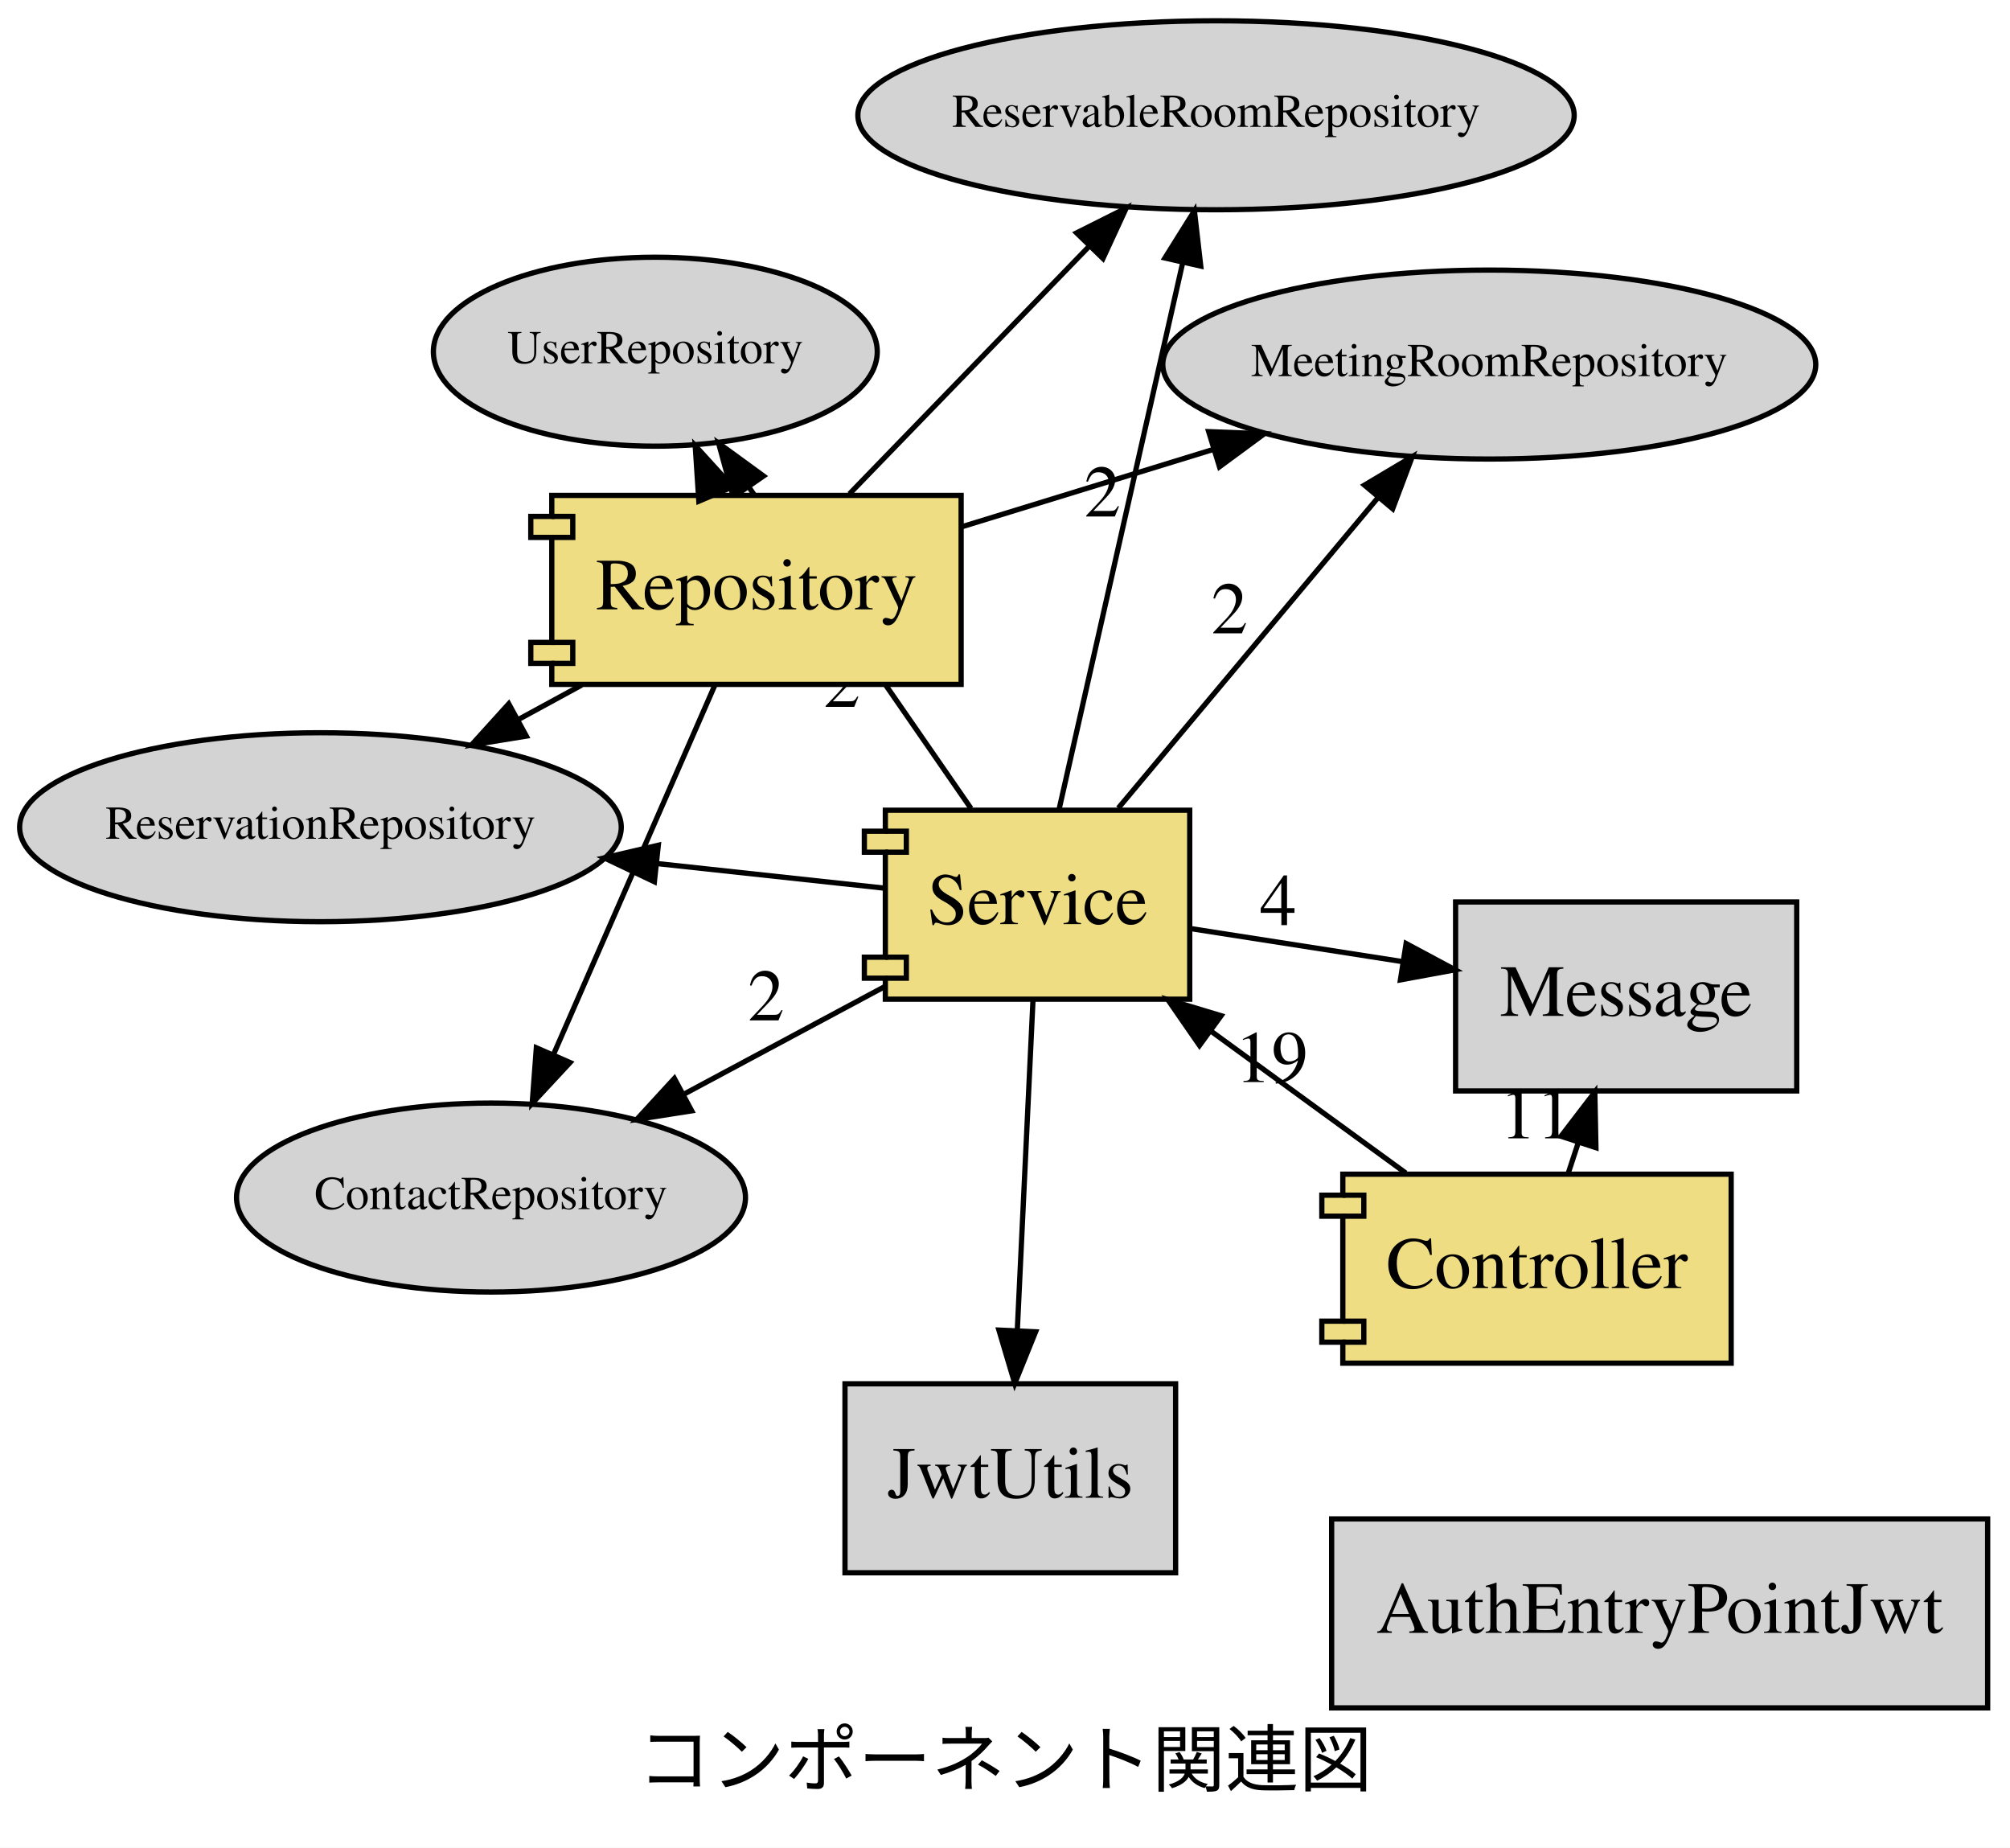
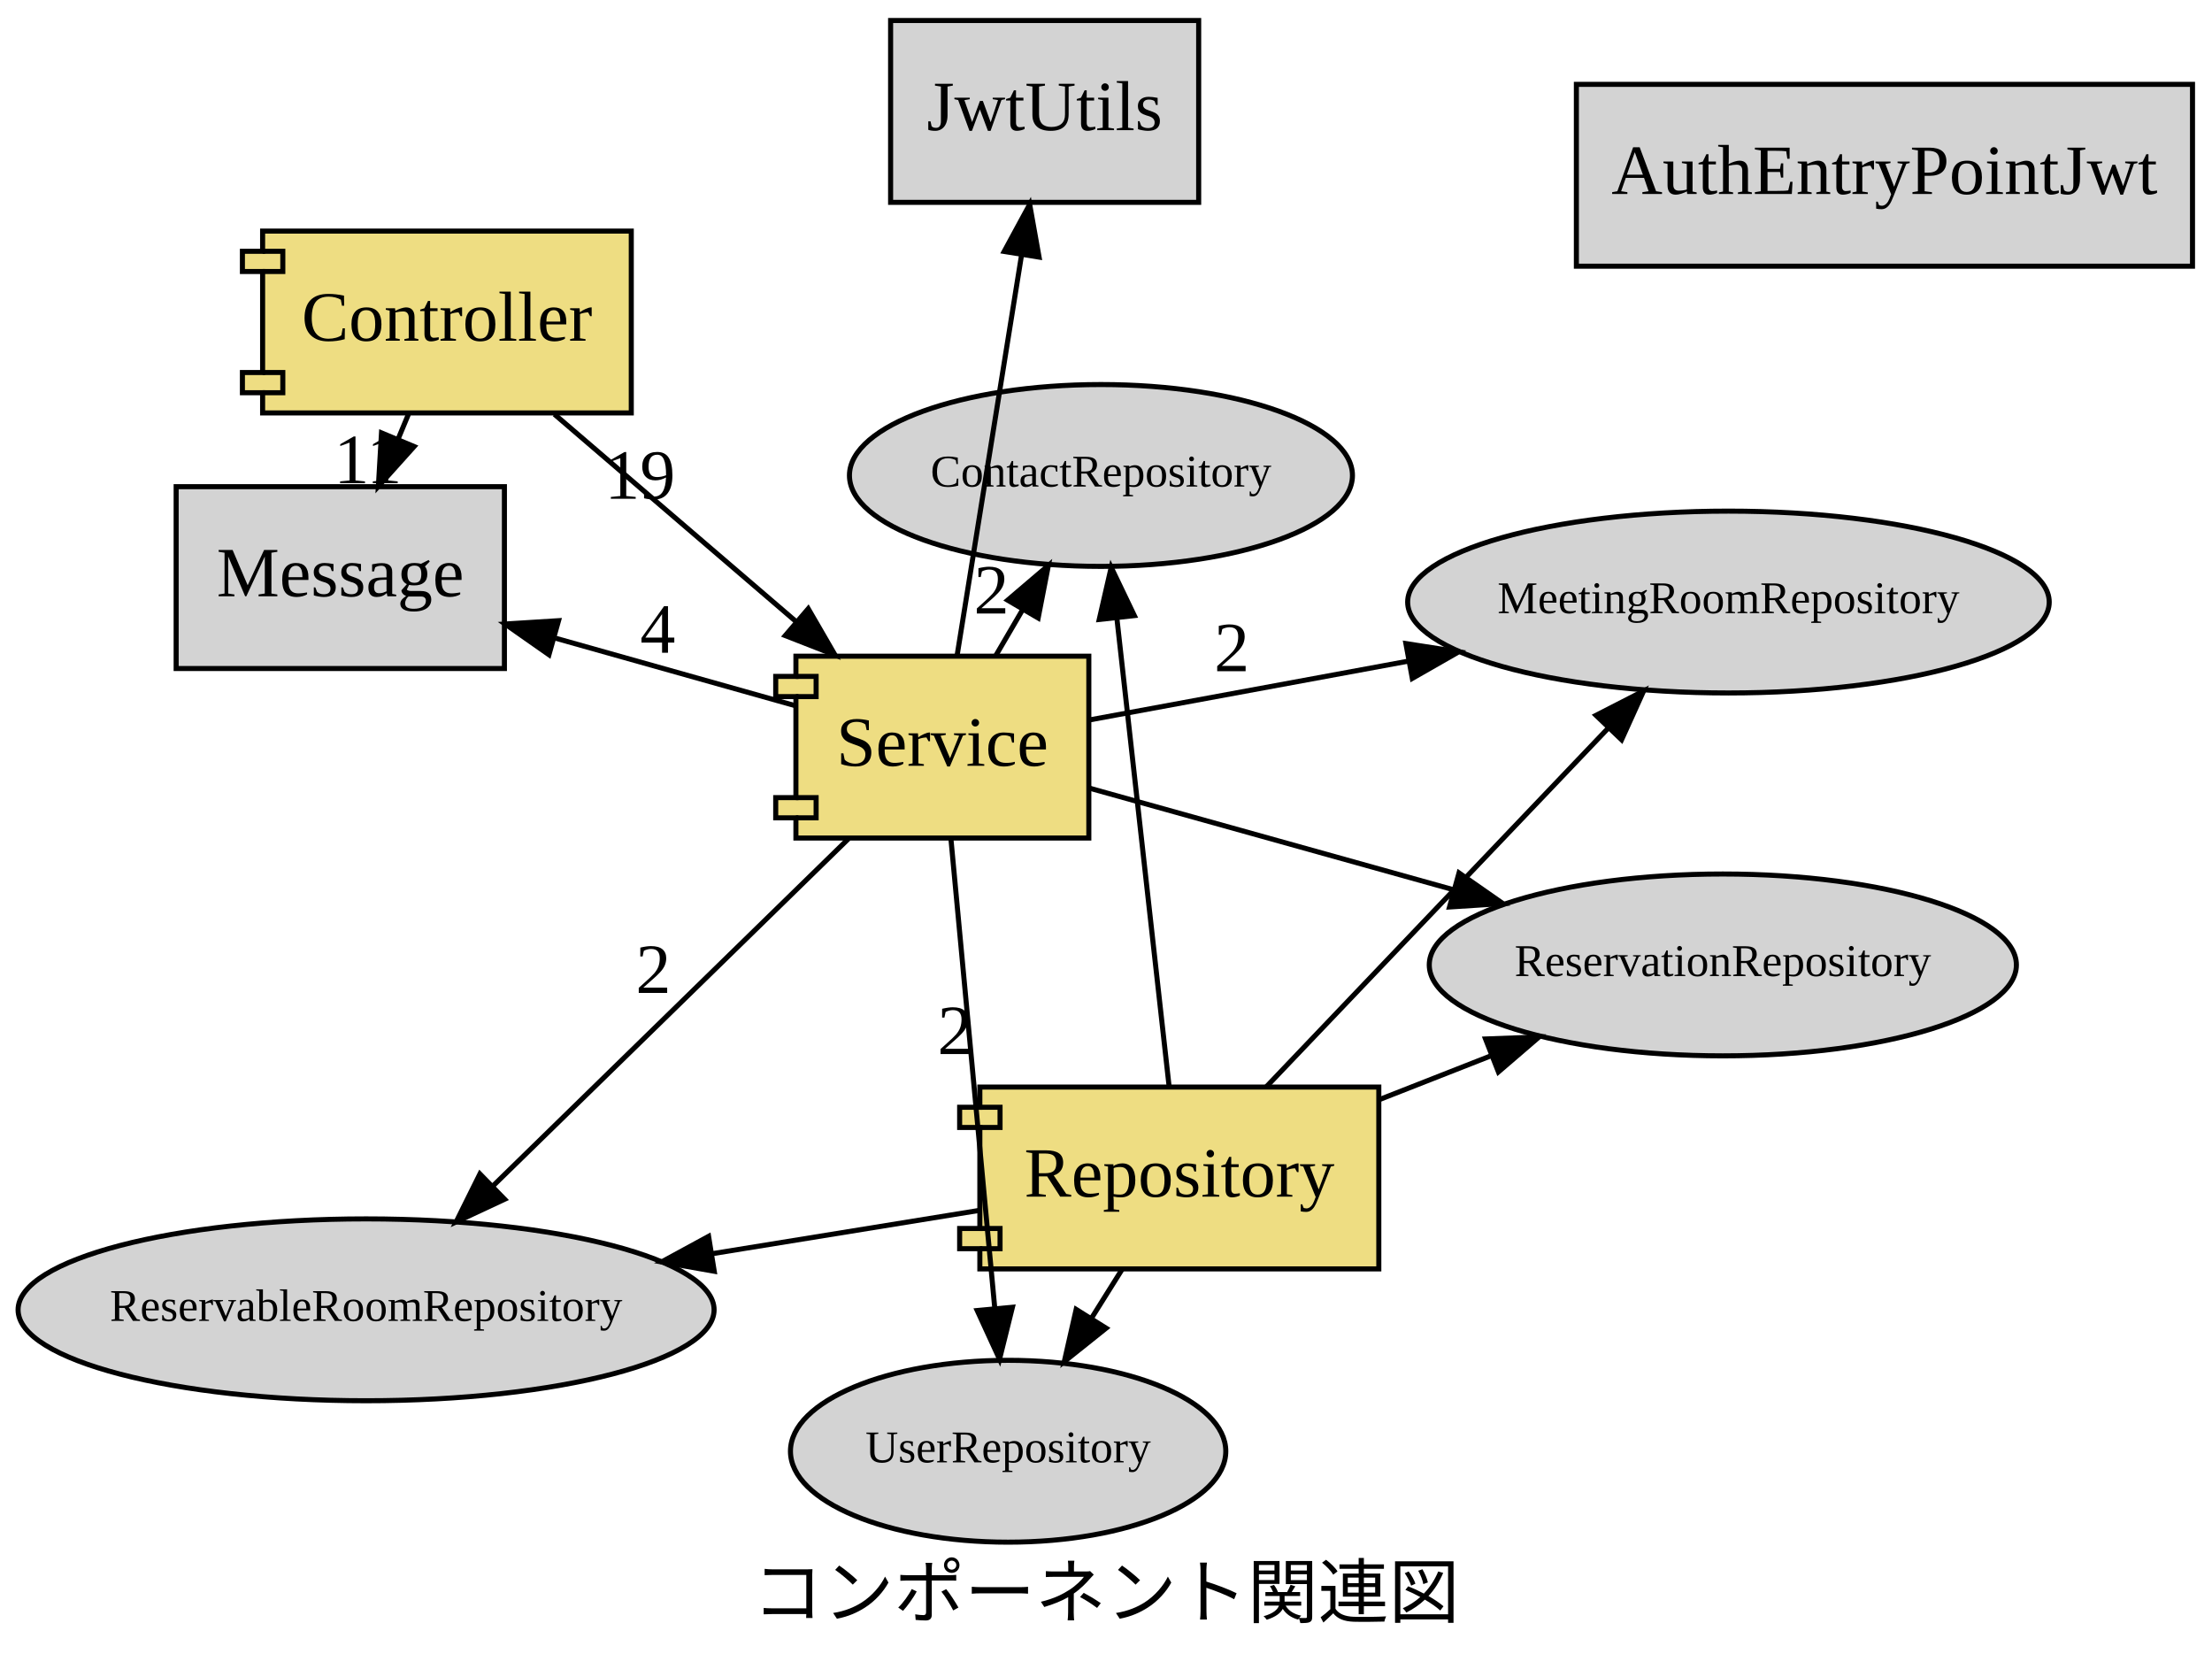
- <svg xmlns="http://www.w3.org/2000/svg" width="383pt" height="352pt" viewBox="0.00 0.00 383.00 352.00">
-   <g id="graph0" class="graph" transform="scale(1 1) rotate(0) translate(4 325)">
-     <polygon fill="white" stroke="transparent" points="-4,27 -4,-325 379,-325 379,27 -4,27" />
-     <text text-anchor="middle" x="187.5" y="15.2" font-family="Times,serif" font-size="14.00">コンポーネント関連図</text>
+ <svg xmlns="http://www.w3.org/2000/svg" width="438pt" height="332pt" viewBox="0.00 0.00 438.00 332.00">
+   <g id="graph0" class="graph" transform="scale(1 1) rotate(0) translate(4 305)">
+     <polygon fill="white" stroke="transparent" points="-4,27 -4,-305 434,-305 434,27 -4,27" />
+     <text text-anchor="middle" x="215" y="15.2" font-family="Times New Roman,serif" font-size="14.00">コンポーネント関連図
+         </text>
    <g id="node1" class="node">
-       <ellipse fill="lightgrey" stroke="black" cx="89.56" cy="-96.86" rx="48.49" ry="18" />
-       <text text-anchor="middle" x="89.56" y="-94.66" font-family="Times,serif" font-size="9.00">ContactRepository</text>
+       <polygon fill="#eedd82" stroke="black" points="121,-259.25 48,-259.25 48,-255.25 44,-255.25 44,-251.25 48,-251.25 48,-231.25 44,-231.25 44,-227.25 48,-227.25 48,-223.25 121,-223.25 121,-259.25" />
+       <polyline fill="none" stroke="black" points="48,-255.25 52,-255.25 52,-251.25 48,-251.25 " />
+       <polyline fill="none" stroke="black" points="48,-231.25 52,-231.25 52,-227.25 48,-227.25 " />
+       <text text-anchor="middle" x="84.5" y="-237.55" font-family="Times New Roman,serif" font-size="14.00">
+                 Controller
+             </text>
+     </g>
+     <g id="node3" class="node">
+       <polygon fill="lightgrey" stroke="black" points="95.88,-208.65 30.88,-208.65 30.88,-172.65 95.88,-172.65 95.88,-208.65" />
+       <text text-anchor="middle" x="63.38" y="-186.95" font-family="Times New Roman,serif" font-size="14.00">
+                 Message
+             </text>
+     </g>
+     <g id="edge11" class="edge">
+       <path fill="none" stroke="black" d="M76.87,-222.98C76.21,-221.39 75.52,-219.75 74.84,-218.1" />
+       <polygon fill="black" stroke="black" points="78,-216.6 70.92,-208.72 71.54,-219.3 78,-216.6" />
+       <text text-anchor="middle" x="68.85" y="-209.34" font-family="Times New Roman,serif" font-size="14.00">11
+             </text>
+     </g>
+     <g id="node6" class="node">
+       <polygon fill="#eedd82" stroke="black" points="211.6,-175.09 153.6,-175.09 153.6,-171.09 149.6,-171.09 149.6,-167.09 153.6,-167.09 153.6,-147.09 149.6,-147.09 149.6,-143.09 153.6,-143.09 153.6,-139.09 211.6,-139.09 211.6,-175.09" />
+       <polyline fill="none" stroke="black" points="153.6,-171.09 157.6,-171.09 157.6,-167.09 153.6,-167.09 " />
+       <polyline fill="none" stroke="black" points="153.6,-147.09 157.6,-147.09 157.6,-143.09 153.6,-143.09 " />
+       <text text-anchor="middle" x="182.6" y="-153.39" font-family="Times New Roman,serif" font-size="14.00">
+                 Service
+             </text>
+     </g>
+     <g id="edge1" class="edge">
+       <path fill="none" stroke="black" d="M105.78,-222.99C119.8,-210.97 138.32,-195.08 153.66,-181.92" />
+       <polygon fill="black" stroke="black" points="156.04,-184.49 161.35,-175.32 151.49,-179.17 156.04,-184.49" />
+       <text text-anchor="middle" x="122.72" y="-206.26" font-family="Times New Roman,serif" font-size="14.00">19
+             </text>
    </g>
    <g id="node2" class="node">
-       <ellipse fill="lightgrey" stroke="black" cx="227.71" cy="-303.04" rx="68.25" ry="18" />
-       <text text-anchor="middle" x="227.71" y="-300.84" font-family="Times,serif" font-size="9.00">ReservableRoomRepository</text>
+       <polygon fill="#eedd82" stroke="black" points="269.02,-89.79 190.02,-89.79 190.02,-85.79 186.02,-85.79 186.02,-81.79 190.02,-81.79 190.02,-61.79 186.02,-61.79 186.02,-57.79 190.02,-57.79 190.02,-53.79 269.02,-53.79 269.02,-89.79" />
+       <polyline fill="none" stroke="black" points="190.02,-85.79 194.02,-85.79 194.02,-81.79 190.02,-81.79 " />
+       <polyline fill="none" stroke="black" points="190.02,-61.79 194.02,-61.79 194.02,-57.79 190.02,-57.79 " />
+       <text text-anchor="middle" x="229.52" y="-68.09" font-family="Times New Roman,serif" font-size="14.00">
+                 Repository
+             </text>
    </g>
-     <g id="node3" class="node">
-       <ellipse fill="lightgrey" stroke="black" cx="57.06" cy="-167.41" rx="57.32" ry="18" />
-       <text text-anchor="middle" x="57.06" y="-165.21" font-family="Times,serif" font-size="9.00">ReservationRepository</text>
+     <g id="node7" class="node">
+       <ellipse fill="lightgrey" stroke="black" cx="214" cy="-210.87" rx="49.8" ry="18" />
+       <text text-anchor="middle" x="214" y="-208.67" font-family="Times New Roman,serif" font-size="9.00">
+                 ContactRepository
+             </text>
+     </g>
+     <g id="edge2" class="edge">
+       <path fill="none" stroke="black" d="M227.49,-89.97C224.86,-113.5 220.26,-154.76 217.17,-182.45" />
+       <polygon fill="black" stroke="black" points="213.66,-182.36 216.03,-192.68 220.61,-183.13 213.66,-182.36" />
+     </g>
+     <g id="node8" class="node">
+       <ellipse fill="lightgrey" stroke="black" cx="338.25" cy="-185.81" rx="63.52" ry="18" />
+       <text text-anchor="middle" x="338.25" y="-183.61" font-family="Times New Roman,serif" font-size="9.00">
+                 MeetingRoomRepository
+             </text>
+     </g>
+     <g id="edge13" class="edge">
+       <path fill="none" stroke="black" d="M246.75,-89.85C264.99,-108.98 293.91,-139.31 314.35,-160.75" />
+       <polygon fill="black" stroke="black" points="312.03,-163.38 321.46,-168.21 317.09,-158.55 312.03,-163.38" />
+     </g>
+     <g id="node9" class="node">
+       <ellipse fill="lightgrey" stroke="black" cx="337.14" cy="-113.97" rx="58.13" ry="18" />
+       <text text-anchor="middle" x="337.14" y="-111.77" font-family="Times New Roman,serif" font-size="9.00">
+                 ReservationRepository
+             </text>
+     </g>
+     <g id="edge5" class="edge">
+       <path fill="none" stroke="black" d="M269.29,-87.37C276.37,-90.15 283.8,-93.06 291.03,-95.9" />
+       <polygon fill="black" stroke="black" points="290.15,-99.31 300.74,-99.7 292.7,-92.79 290.15,-99.31" />
+     </g>
+     <g id="node10" class="node">
+       <ellipse fill="lightgrey" stroke="black" cx="68.49" cy="-45.69" rx="68.91" ry="18" />
+       <text text-anchor="middle" x="68.49" y="-43.49" font-family="Times New Roman,serif" font-size="9.00">
+                 ReservableRoomRepository
+             </text>
+     </g>
+     <g id="edge10" class="edge">
+       <path fill="none" stroke="black" d="M189.71,-65.34C173.76,-62.75 154.91,-59.7 136.9,-56.78" />
+       <polygon fill="black" stroke="black" points="137.43,-53.32 127,-55.17 136.31,-60.23 137.43,-53.32" />
+     </g>
+     <g id="node11" class="node">
+       <ellipse fill="lightgrey" stroke="black" cx="195.62" cy="-17.69" rx="43.1" ry="18" />
+       <text text-anchor="middle" x="195.62" y="-15.49" font-family="Times New Roman,serif" font-size="9.00">
+                 UserRepository
+             </text>
+     </g>
+     <g id="edge6" class="edge">
+       <path fill="none" stroke="black" d="M218.23,-53.77C216.27,-50.64 214.19,-47.32 212.12,-44.02" />
+       <polygon fill="black" stroke="black" points="215.02,-42.06 206.74,-35.44 209.09,-45.77 215.02,-42.06" />
    </g>
    <g id="node4" class="node">
-       <ellipse fill="lightgrey" stroke="black" cx="120.87" cy="-258" rx="42.29" ry="18" />
-       <text text-anchor="middle" x="120.87" y="-255.8" font-family="Times,serif" font-size="9.00">UserRepository</text>
+       <polygon fill="lightgrey" stroke="black" points="430.14,-288.3 308.14,-288.3 308.14,-252.3 430.14,-252.3 430.14,-288.3" />
+       <text text-anchor="middle" x="369.14" y="-266.6" font-family="Times New Roman,serif" font-size="14.00">
+                 AuthEntryPointJwt
+             </text>
    </g>
    <g id="node5" class="node">
-       <ellipse fill="lightgrey" stroke="black" cx="279.78" cy="-255.55" rx="62.21" ry="18" />
-       <text text-anchor="middle" x="279.78" y="-253.35" font-family="Times,serif" font-size="9.00">MeetingRoomRepository</text>
+       <polygon fill="lightgrey" stroke="black" points="233.35,-300.94 172.35,-300.94 172.35,-264.94 233.35,-264.94 233.35,-300.94" />
+       <text text-anchor="middle" x="202.85" y="-279.24" font-family="Times New Roman,serif" font-size="14.00">
+                 JwtUtils
+             </text>
    </g>
-     <g id="node6" class="node">
-       <polygon fill="#eedd82" stroke="black" points="222.7,-170.65 164.7,-170.65 164.7,-166.65 160.7,-166.65 160.7,-162.65 164.7,-162.65 164.7,-142.65 160.7,-142.65 160.7,-138.65 164.7,-138.65 164.7,-134.65 222.7,-134.65 222.7,-170.65" />
-       <polyline fill="none" stroke="black" points="164.7,-166.65 168.7,-166.65 168.7,-162.65 164.7,-162.65 " />
-       <polyline fill="none" stroke="black" points="164.7,-142.65 168.7,-142.65 168.7,-138.65 164.7,-138.65 " />
-       <text text-anchor="middle" x="193.7" y="-148.95" font-family="Times,serif" font-size="14.00">Service</text>
+     <g id="edge4" class="edge">
+       <path fill="none" stroke="black" d="M153.44,-165.3C139.19,-169.31 121.76,-174.22 106.05,-178.64" />
+       <polygon fill="black" stroke="black" points="104.7,-175.38 96.02,-181.46 106.6,-182.12 104.7,-175.38" />
+       <text text-anchor="middle" x="126.24" y="-175.77" font-family="Times New Roman,serif" font-size="14.00">4
+             </text>
+     </g>
+     <g id="edge12" class="edge">
+       <path fill="none" stroke="black" d="M185.5,-175.12C188.84,-195.85 194.35,-230.12 198.27,-254.46" />
+       <polygon fill="black" stroke="black" points="194.84,-255.22 199.89,-264.53 201.75,-254.1 194.84,-255.22" />
    </g>
    <g id="edge14" class="edge">
-       <path fill="none" stroke="black" d="M164.69,-137.11C152.77,-130.73 138.84,-123.26 126.23,-116.51" />
-       <polygon fill="black" stroke="black" points="127.8,-113.38 117.33,-111.74 124.5,-119.55 127.8,-113.38" />
-       <text text-anchor="middle" x="141.96" y="-130.61" font-family="Times,serif" font-size="14.00">2</text>
+       <path fill="none" stroke="black" d="M193.23,-175.3C194.9,-178.16 196.66,-181.18 198.42,-184.18" />
+       <polygon fill="black" stroke="black" points="195.53,-186.18 203.59,-193.05 201.57,-182.65 195.53,-186.18" />
+       <text text-anchor="middle" x="192.32" y="-183.54" font-family="Times New Roman,serif" font-size="14.00">2
+             </text>
+     </g>
+     <g id="edge9" class="edge">
+       <path fill="none" stroke="black" d="M211.88,-162.5C229.67,-165.78 253.1,-170.1 274.95,-174.13" />
+       <polygon fill="black" stroke="black" points="274.38,-177.59 284.85,-175.96 275.65,-170.7 274.38,-177.59" />
+       <text text-anchor="middle" x="239.91" y="-172.12" font-family="Times New Roman,serif" font-size="14.00">2
+             </text>
+     </g>
+     <g id="edge3" class="edge">
+       <path fill="none" stroke="black" d="M211.67,-148.98C231.95,-143.32 259.62,-135.6 283.82,-128.85" />
+       <polygon fill="black" stroke="black" points="284.9,-132.18 293.59,-126.12 283.02,-125.44 284.9,-132.18" />
    </g>
    <g id="edge7" class="edge">
-       <path fill="none" stroke="black" d="M197.8,-170.79C203.65,-196.65 214.43,-244.34 221.33,-274.83" />
-       <polygon fill="black" stroke="black" points="217.97,-275.85 223.59,-284.83 224.8,-274.31 217.97,-275.85" />
-       <text text-anchor="middle" x="206.06" y="-226.61" font-family="Times,serif" font-size="14.00">2</text>
-     </g>
-     <g id="edge3" class="edge">
-       <path fill="none" stroke="black" d="M164.38,-155.82C151.77,-157.18 136.48,-158.83 121.45,-160.46" />
-       <polygon fill="black" stroke="black" points="120.69,-157.02 111.13,-161.57 121.44,-163.98 120.69,-157.02" />
+       <path fill="none" stroke="black" d="M164.01,-138.95C144.89,-120.28 114.97,-91.07 93.72,-70.32" />
+       <polygon fill="black" stroke="black" points="95.92,-67.58 86.32,-63.1 91.03,-72.59 95.92,-67.58" />
+       <text text-anchor="middle" x="125.37" y="-108.43" font-family="Times New Roman,serif" font-size="14.00">2
+             </text>
    </g>
    <g id="edge8" class="edge">
-       <path fill="none" stroke="black" d="M181.01,-171C169.33,-187.9 151.88,-213.14 138.78,-232.08" />
-       <polygon fill="black" stroke="black" points="135.73,-230.34 132.93,-240.56 141.49,-234.32 135.73,-230.34" />
-       <text text-anchor="middle" x="156.4" y="-190.34" font-family="Times,serif" font-size="14.00">2</text>
-     </g>
-     <g id="edge9" class="edge">
-       <path fill="none" stroke="black" d="M209.09,-171.05C222.84,-187.49 243.13,-211.74 258.45,-230.05" />
-       <polygon fill="black" stroke="black" points="256,-232.58 265.1,-238 261.37,-228.08 256,-232.58" />
-       <text text-anchor="middle" x="230.27" y="-204.35" font-family="Times,serif" font-size="14.00">2</text>
-     </g>
-     <g id="node8" class="node">
-       <polygon fill="lightgrey" stroke="black" points="338.36,-153.17 273.36,-153.17 273.36,-117.17 338.36,-117.17 338.36,-153.17" />
-       <text text-anchor="middle" x="305.86" y="-131.47" font-family="Times,serif" font-size="14.00">Message</text>
-     </g>
-     <g id="edge4" class="edge">
-       <path fill="none" stroke="black" d="M222.87,-148.1C235.18,-146.19 249.76,-143.91 263.23,-141.81" />
-       <polygon fill="black" stroke="black" points="263.93,-145.25 273.27,-140.25 262.85,-138.33 263.93,-145.25" />
-       <text text-anchor="middle" x="239.55" y="-148.76" font-family="Times,serif" font-size="14.00">4</text>
-     </g>
-     <g id="node10" class="node">
-       <polygon fill="lightgrey" stroke="black" points="220.01,-61.38 157.01,-61.38 157.01,-25.38 220.01,-25.38 220.01,-61.38" />
-       <text text-anchor="middle" x="188.51" y="-39.68" font-family="Times,serif" font-size="14.00">JwtUtils</text>
-     </g>
-     <g id="edge12" class="edge">
-       <path fill="none" stroke="black" d="M192.84,-134.61C192.02,-117.45 190.79,-91.37 189.84,-71.49" />
-       <polygon fill="black" stroke="black" points="193.33,-71.28 189.36,-61.45 186.34,-71.61 193.33,-71.28" />
-     </g>
-     <g id="node7" class="node">
-       <polygon fill="#eedd82" stroke="black" points="179.14,-230.62 101.14,-230.62 101.14,-226.62 97.14,-226.62 97.14,-222.62 101.14,-222.62 101.14,-202.62 97.14,-202.62 97.14,-198.62 101.14,-198.62 101.14,-194.62 179.14,-194.62 179.14,-230.62" />
-       <polyline fill="none" stroke="black" points="101.14,-226.62 105.14,-226.62 105.14,-222.62 101.14,-222.62 " />
-       <polyline fill="none" stroke="black" points="101.14,-202.62 105.14,-202.62 105.14,-198.62 101.14,-198.62 " />
-       <text text-anchor="middle" x="140.14" y="-208.92" font-family="Times,serif" font-size="14.00">Repository</text>
-     </g>
-     <g id="edge2" class="edge">
-       <path fill="none" stroke="black" d="M132.24,-194.53C124,-175.67 110.98,-145.89 101.49,-124.17" />
-       <polygon fill="black" stroke="black" points="104.62,-122.58 97.41,-114.82 98.2,-125.39 104.62,-122.58" />
-     </g>
-     <g id="edge10" class="edge">
-       <path fill="none" stroke="black" d="M157.86,-230.91C170.97,-244.45 188.98,-263.04 203.42,-277.96" />
-       <polygon fill="black" stroke="black" points="201.14,-280.63 210.61,-285.38 206.17,-275.76 201.14,-280.63" />
-     </g>
-     <g id="edge5" class="edge">
-       <path fill="none" stroke="black" d="M106.83,-194.49C102.92,-192.36 98.91,-190.18 94.94,-188.02" />
-       <polygon fill="black" stroke="black" points="96.29,-184.77 85.83,-183.07 92.94,-190.92 96.29,-184.77" />
-     </g>
-     <g id="edge6" class="edge">
-       <path fill="none" stroke="black" d="M132.42,-230.81C132.37,-230.91 132.33,-231 132.29,-231.1" />
-       <polygon fill="black" stroke="black" points="129.16,-229.52 128.47,-240.09 135.6,-232.25 129.16,-229.52" />
-     </g>
-     <g id="edge13" class="edge">
-       <path fill="none" stroke="black" d="M179.41,-224.69C194.24,-229.25 211.36,-234.51 227.22,-239.39" />
-       <polygon fill="black" stroke="black" points="226.31,-242.77 236.9,-242.36 228.37,-236.08 226.31,-242.77" />
-     </g>
-     <g id="node9" class="node">
-       <polygon fill="lightgrey" stroke="black" points="374.74,-35.64 249.74,-35.64 249.74,0.36 374.74,0.36 374.74,-35.64" />
-       <text text-anchor="middle" x="312.24" y="-13.94" font-family="Times,serif" font-size="14.00">AuthEntryPointJwt</text>
-     </g>
-     <g id="node11" class="node">
-       <polygon fill="#eedd82" stroke="black" points="325.87,-101.31 251.87,-101.31 251.87,-97.31 247.87,-97.31 247.87,-93.31 251.87,-93.31 251.87,-73.31 247.87,-73.31 247.87,-69.31 251.87,-69.31 251.87,-65.31 325.87,-65.31 325.87,-101.31" />
-       <polyline fill="none" stroke="black" points="251.87,-97.31 255.87,-97.31 255.87,-93.31 251.87,-93.31 " />
-       <polyline fill="none" stroke="black" points="251.87,-73.31 255.87,-73.31 255.87,-69.31 251.87,-69.31 " />
-       <text text-anchor="middle" x="288.87" y="-79.61" font-family="Times,serif" font-size="14.00">Controller</text>
-     </g>
-     <g id="edge1" class="edge">
-       <path fill="none" stroke="black" d="M263.87,-101.53C252.5,-109.81 238.89,-119.72 226.7,-128.6" />
-       <polygon fill="black" stroke="black" points="224.56,-125.84 218.53,-134.56 228.68,-131.5 224.56,-125.84" />
-       <text text-anchor="middle" x="238.28" y="-118.87" font-family="Times,serif" font-size="14.00">19</text>
-     </g>
-     <g id="edge11" class="edge">
-       <path fill="none" stroke="black" d="M294.81,-101.45C295.43,-103.33 296.07,-105.28 296.71,-107.24" />
-       <polygon fill="black" stroke="black" points="293.45,-108.54 299.89,-116.95 300.1,-106.36 293.45,-108.54" />
-       <text text-anchor="middle" x="288.76" y="-108.14" font-family="Times,serif" font-size="14.00">11</text>
+       <path fill="none" stroke="black" d="M184.3,-138.87C186.51,-115.28 190.37,-73.93 192.96,-46.18" />
+       <polygon fill="black" stroke="black" points="196.47,-46.2 193.92,-35.92 189.5,-45.55 196.47,-46.2" />
+       <text text-anchor="middle" x="185.13" y="-96.32" font-family="Times New Roman,serif" font-size="14.00">2
+             </text>
    </g>
  </g>
</svg>
